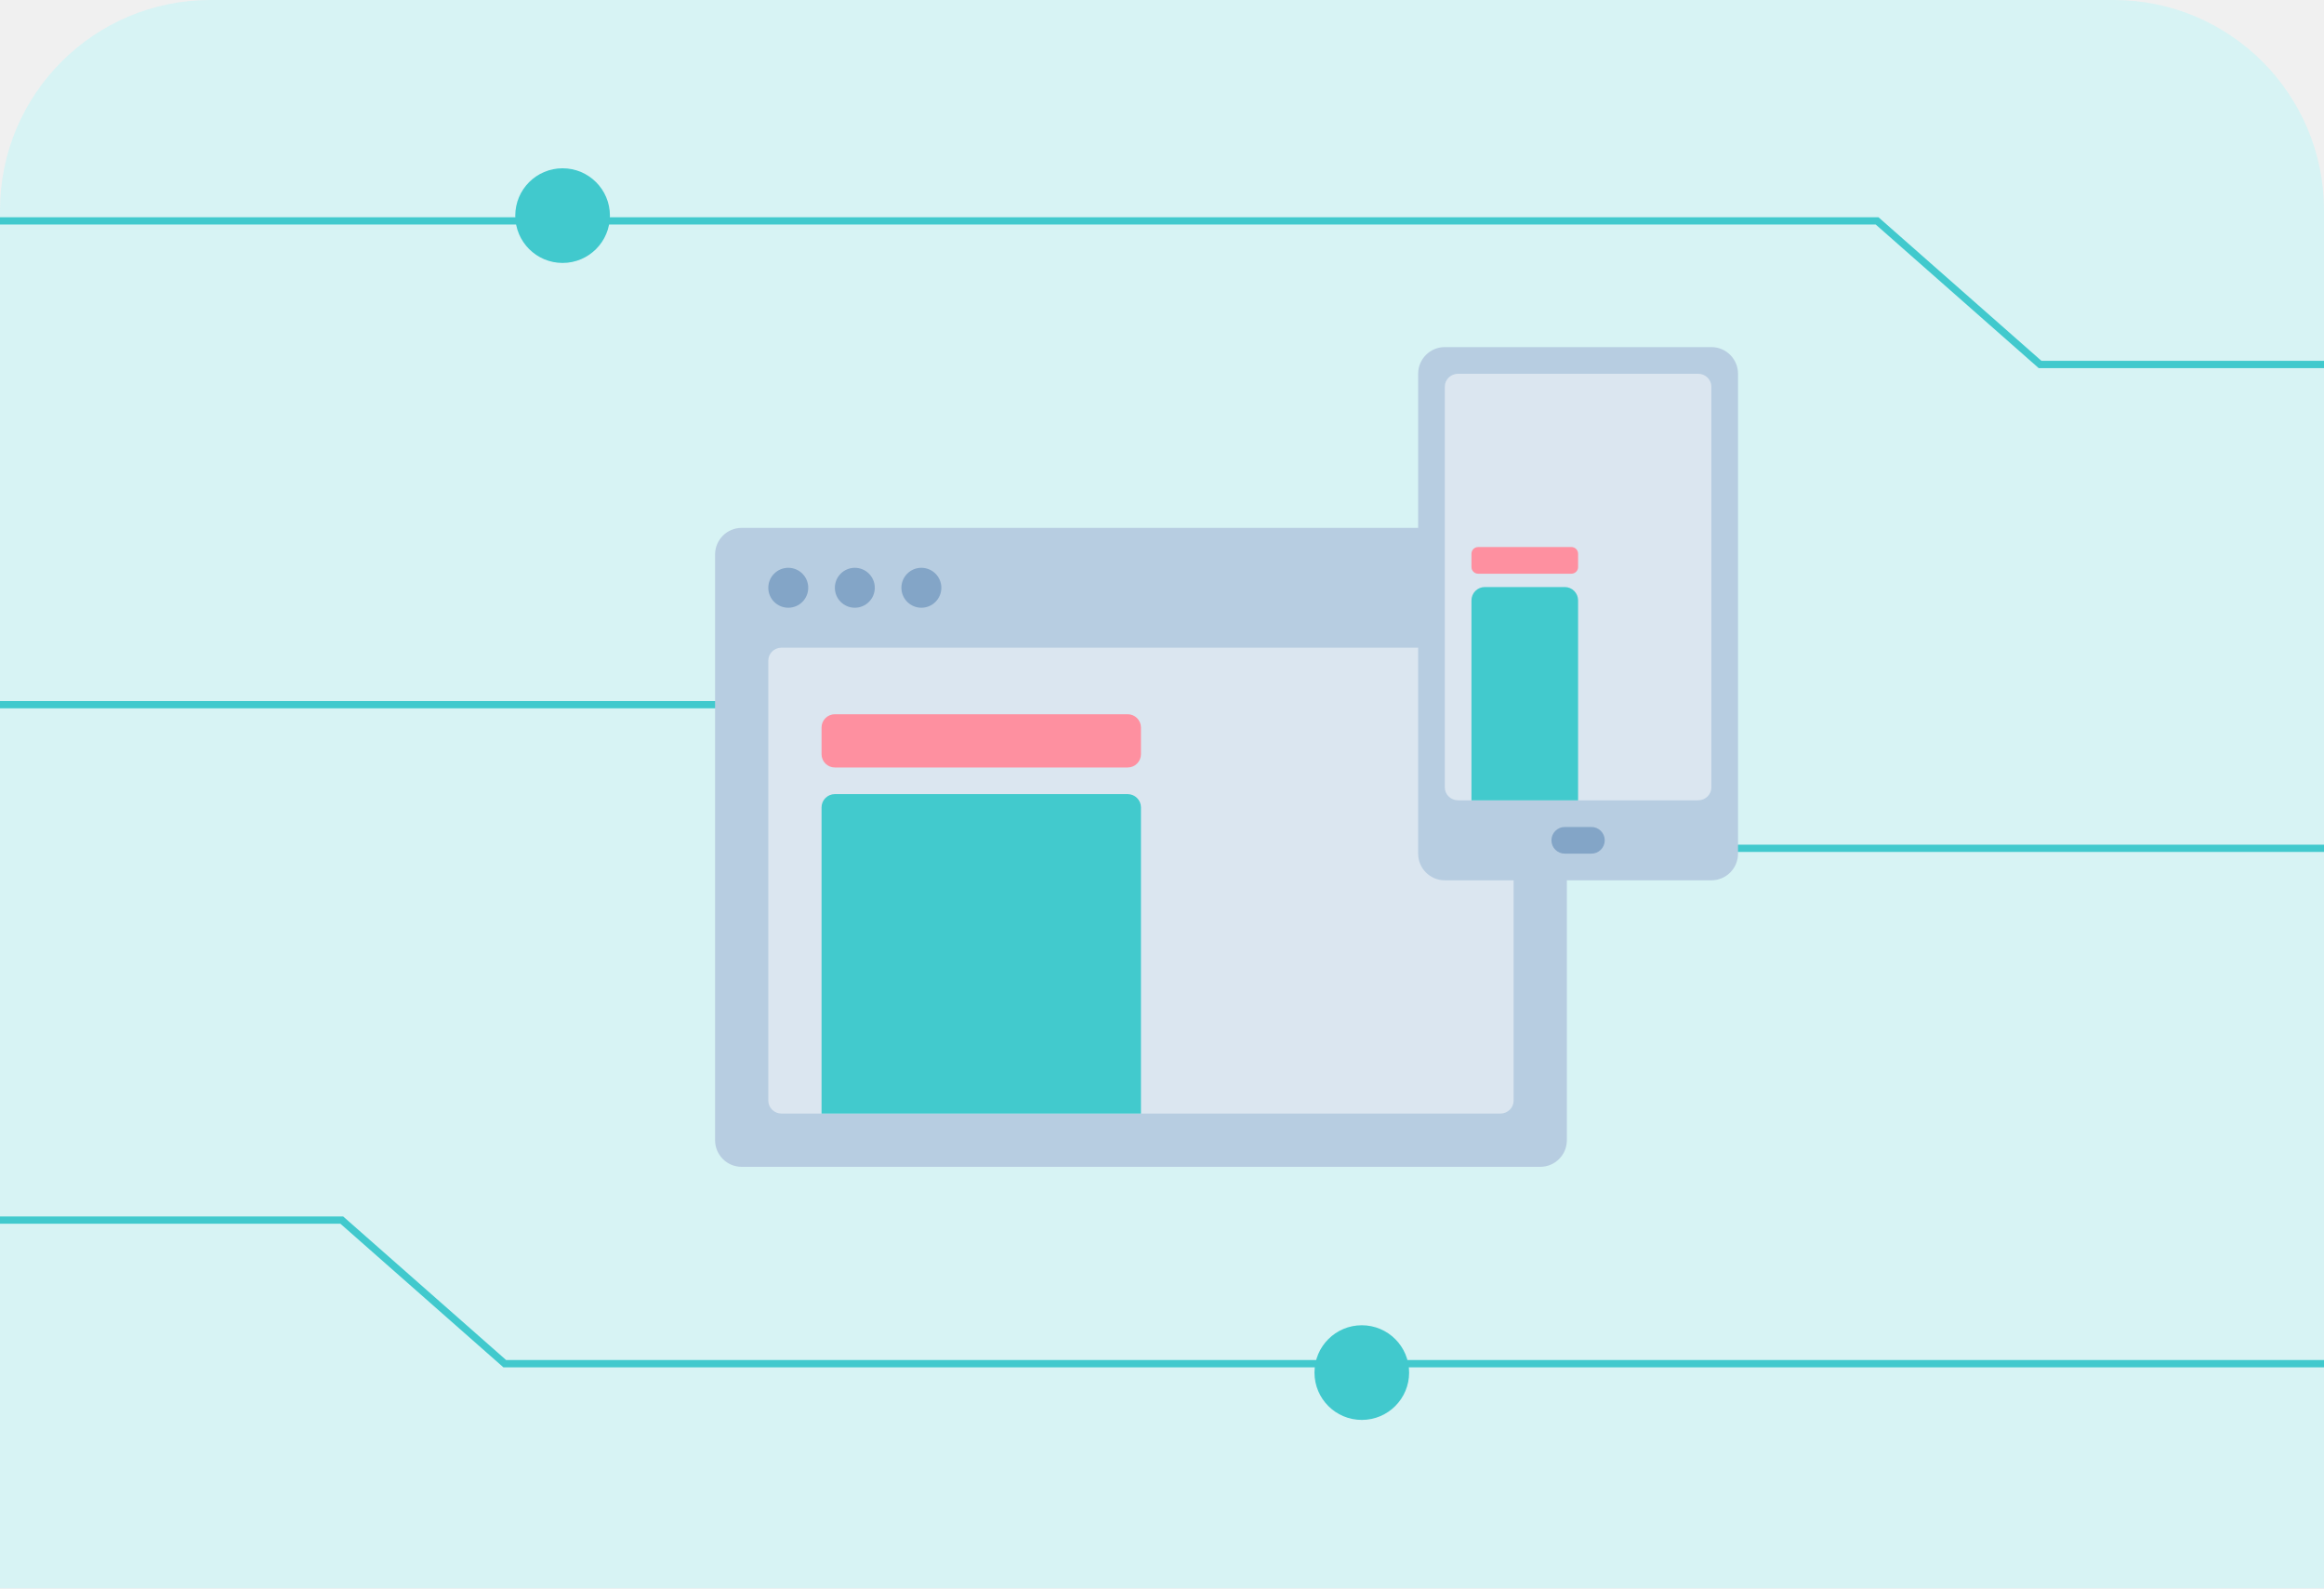
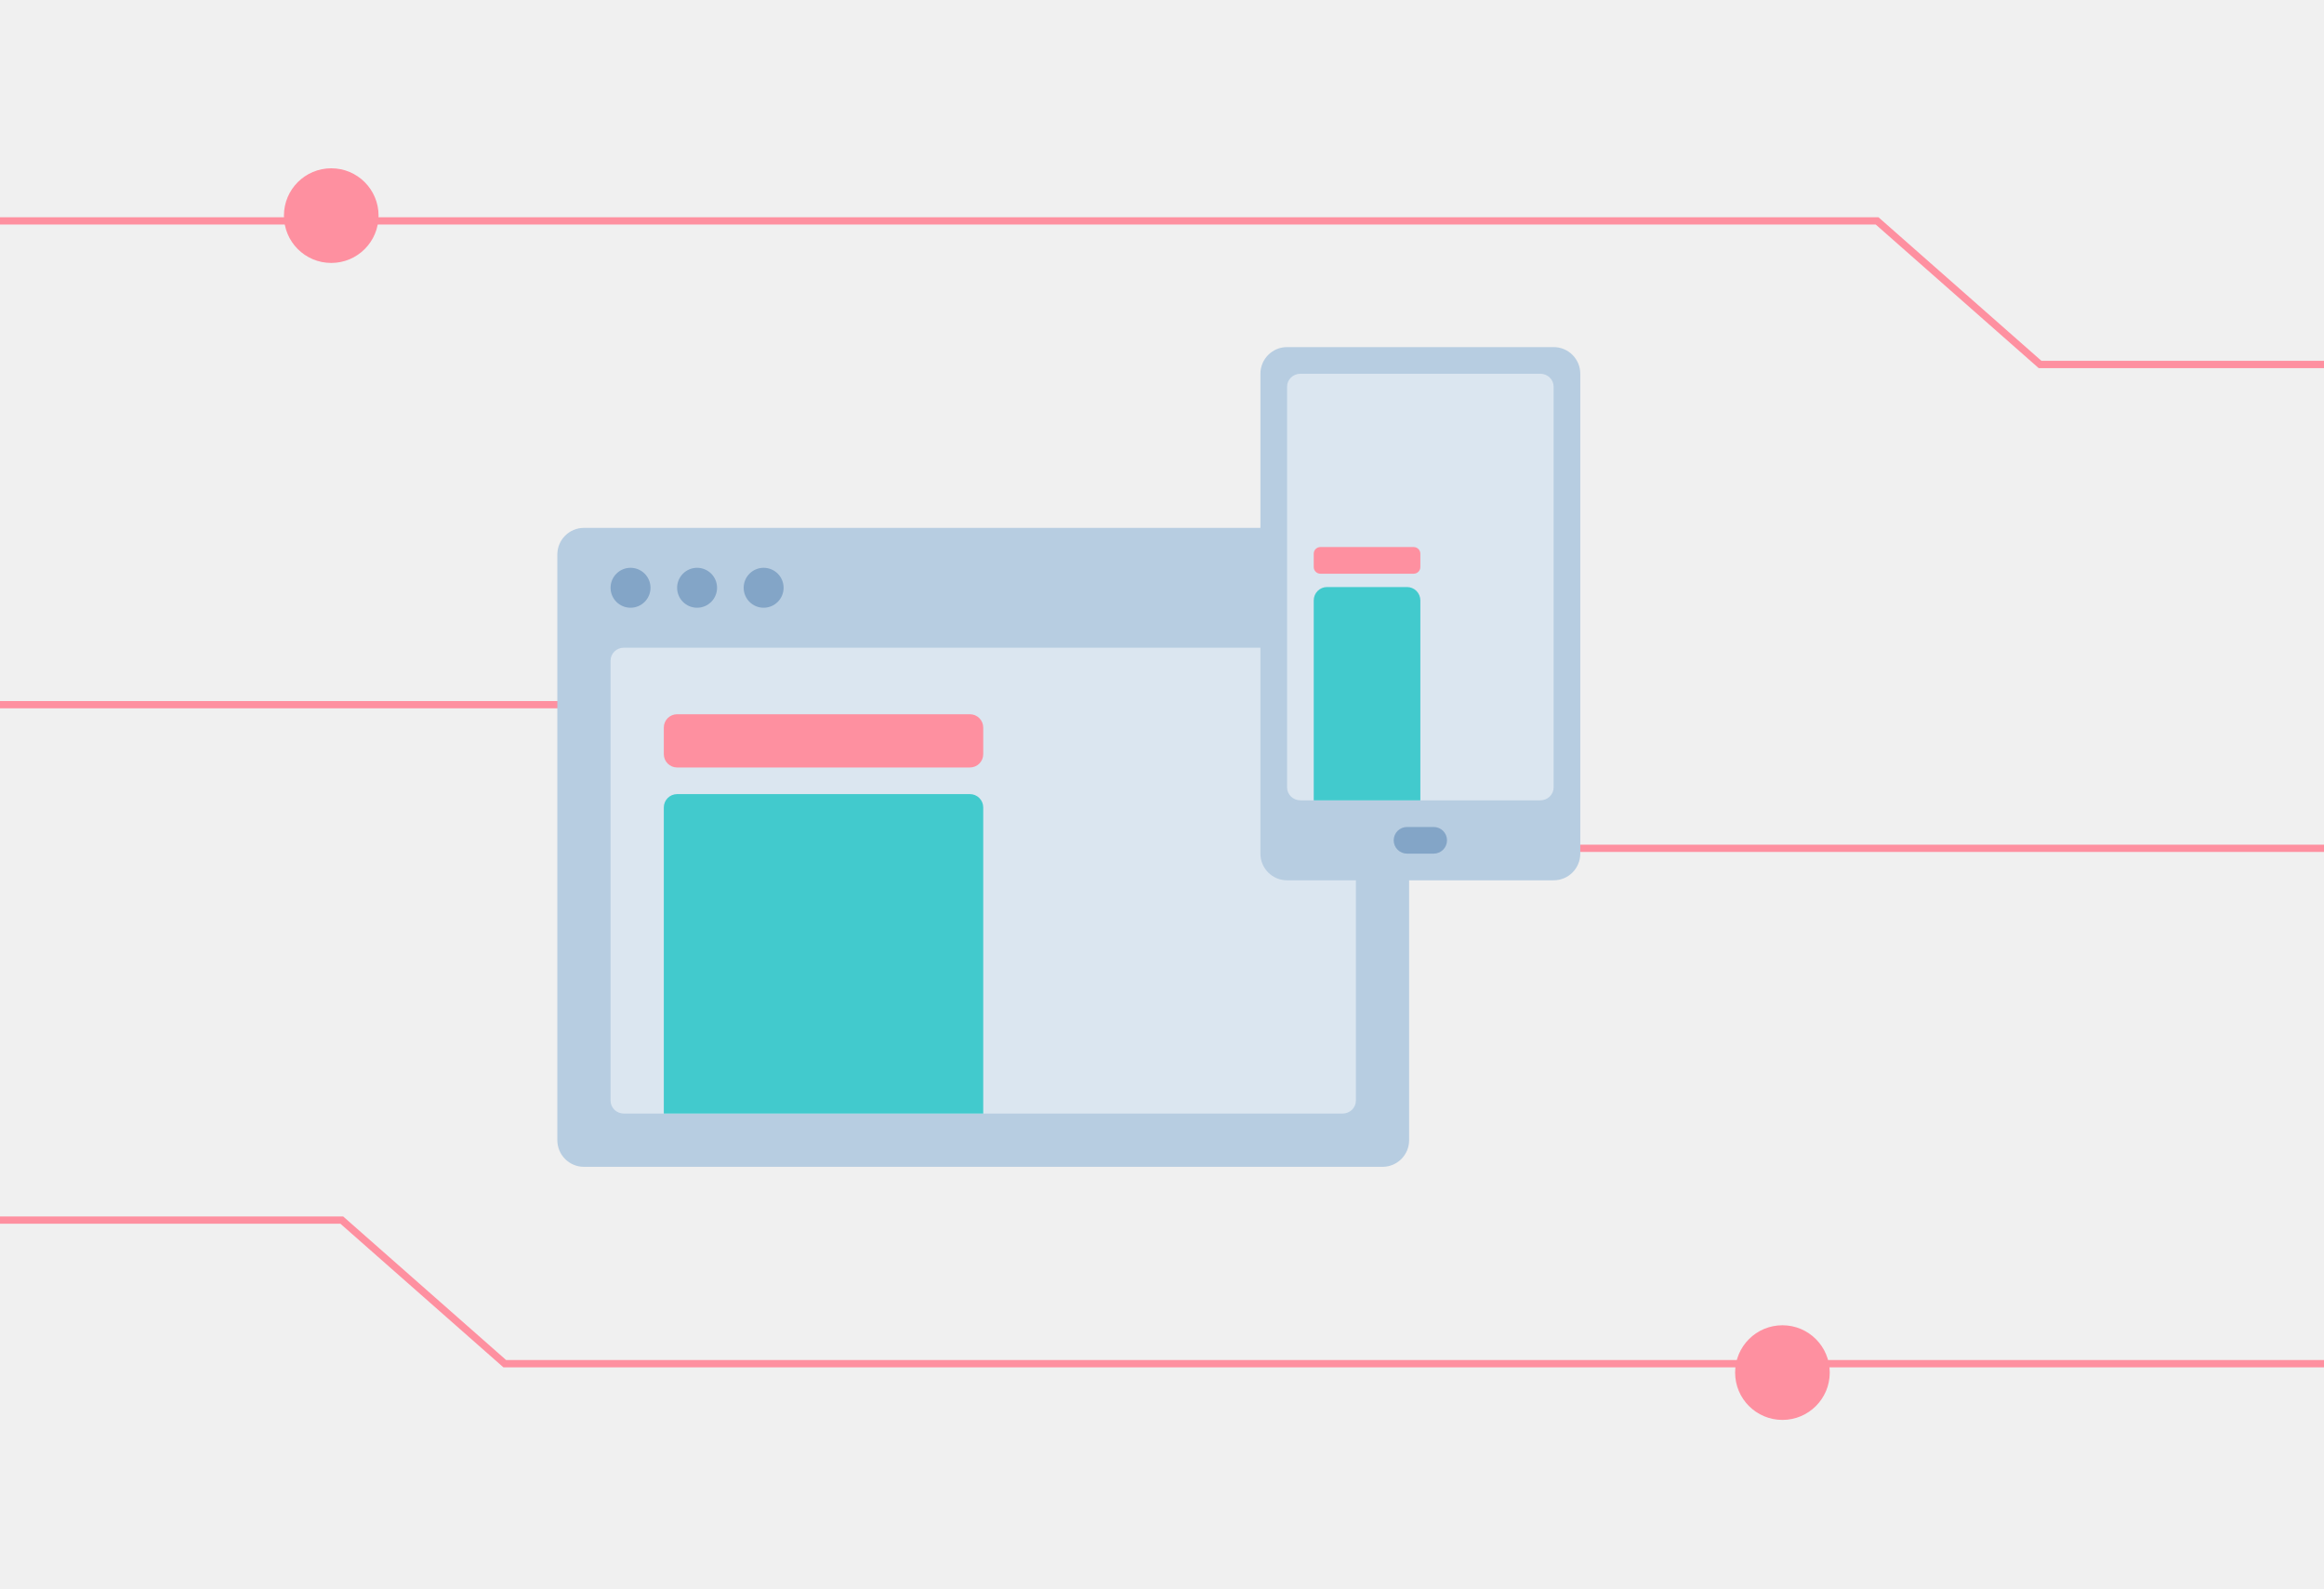
<svg xmlns="http://www.w3.org/2000/svg" width="221" height="151" viewBox="0 0 221 151" fill="none">
  <g clip-path="url(#clip0_859_12191)">
-     <path d="M0 20C0 8.954 8.954 0 20 0H201C212.046 0 221 8.954 221 20V151H0V20Z" fill="#D7F3F4" />
-     <path d="M360 129.654H48L32.5 116H-122" stroke="#41C9CD" stroke-width="0.692" />
-     <path d="M404 80.654H92L76.5 67H-78" stroke="#41C9CD" stroke-width="0.692" />
-     <circle cx="129.5" cy="130.5" r="4.5" fill="#41C9CD" />
-     <path d="M506 34.654H194L178.5 21H0" stroke="#41C9CD" stroke-width="0.692" />
-     <circle cx="53.5" cy="20.5" r="4.5" fill="#41C9CD" />
+     <path d="M360 129.654H48L32.5 116H-122" stroke="#FE90A0" stroke-width="0.692" />
+     <path d="M404 80.654H92L76.5 67H-78" stroke="#FE90A0" stroke-width="0.692" />
+     <circle cx="169.5" cy="130.5" r="4.154" fill="#FE90A0" stroke="#FE90A0" stroke-width="0.692" />
+     <path d="M506 34.654H194L178.5 21H0" stroke="#FE90A0" stroke-width="0.692" />
+     <circle cx="31.5" cy="20.5" r="4.154" fill="#FE90A0" stroke="#FE90A0" stroke-width="0.692" />
    <g clip-path="url(#clip1_859_12191)">
-       <path d="M146.469 50.188H70.531C69.133 50.188 68 51.321 68 52.719V108.406C68 109.804 69.133 110.938 70.531 110.938H146.469C147.867 110.938 149 109.804 149 108.406V52.719C149 51.321 147.867 50.188 146.469 50.188Z" fill="#B7CDE1" />
-       <path opacity="0.5" d="M142.672 61.578H74.328C73.629 61.578 73.062 62.129 73.062 62.809V104.645C73.062 105.324 73.629 105.875 74.328 105.875H142.672C143.371 105.875 143.938 105.324 143.938 104.645V62.809C143.938 62.129 143.371 61.578 142.672 61.578Z" fill="white" />
+       <path d="M131.469 50.188H55.531C54.133 50.188 53 51.321 53 52.719V108.406C53 109.804 54.133 110.938 55.531 110.938H131.469C132.867 110.938 134 109.804 134 108.406V52.719C134 51.321 132.867 50.188 131.469 50.188Z" fill="#B7CDE1" />
+       <path opacity="0.5" d="M127.672 61.578H59.328C58.629 61.578 58.062 62.129 58.062 62.809V104.645C58.062 105.324 58.629 105.875 59.328 105.875H127.672C128.371 105.875 128.938 105.324 128.938 104.645V62.809C128.938 62.129 128.371 61.578 127.672 61.578Z" fill="white" />
      <g style="mix-blend-mode:multiply">
-         <path d="M74.961 57.781C76.009 57.781 76.859 56.931 76.859 55.883C76.859 54.834 76.009 53.984 74.961 53.984C73.912 53.984 73.062 54.834 73.062 55.883C73.062 56.931 73.912 57.781 74.961 57.781Z" fill="#B7CDE1" />
+         <path d="M59.961 57.781C61.009 57.781 61.859 56.931 61.859 55.883C61.859 54.834 61.009 53.984 59.961 53.984C58.913 53.984 58.062 54.834 58.062 55.883C58.062 56.931 58.913 57.781 59.961 57.781Z" fill="#B7CDE1" />
      </g>
      <g style="mix-blend-mode:multiply">
-         <path d="M81.289 57.781C82.338 57.781 83.188 56.931 83.188 55.883C83.188 54.834 82.338 53.984 81.289 53.984C80.241 53.984 79.391 54.834 79.391 55.883C79.391 56.931 80.241 57.781 81.289 57.781Z" fill="#B7CDE1" />
+         <path d="M66.289 57.781C67.338 57.781 68.188 56.931 68.188 55.883C68.188 54.834 67.338 53.984 66.289 53.984C65.241 53.984 64.391 54.834 64.391 55.883C64.391 56.931 65.241 57.781 66.289 57.781Z" fill="#B7CDE1" />
      </g>
      <g style="mix-blend-mode:multiply">
-         <path d="M87.617 57.781C88.666 57.781 89.516 56.931 89.516 55.883C89.516 54.834 88.666 53.984 87.617 53.984C86.569 53.984 85.719 54.834 85.719 55.883C85.719 56.931 86.569 57.781 87.617 57.781Z" fill="#B7CDE1" />
+         <path d="M72.617 57.781C73.666 57.781 74.516 56.931 74.516 55.883C74.516 54.834 73.666 53.984 72.617 53.984C71.569 53.984 70.719 54.834 70.719 55.883C70.719 56.931 71.569 57.781 72.617 57.781Z" fill="#B7CDE1" />
      </g>
-       <path d="M79.391 75.5H107.234C107.57 75.5 107.892 75.633 108.129 75.871C108.367 76.108 108.5 76.43 108.5 76.766V105.875H78.125V76.766C78.125 76.43 78.258 76.108 78.496 75.871C78.733 75.633 79.055 75.5 79.391 75.5V75.5Z" fill="#42CACD" />
-       <path d="M107.234 67.906H79.391C78.692 67.906 78.125 68.473 78.125 69.172V71.703C78.125 72.402 78.692 72.969 79.391 72.969H107.234C107.933 72.969 108.5 72.402 108.5 71.703V69.172C108.5 68.473 107.933 67.906 107.234 67.906Z" fill="#FE90A0" />
+       <path d="M64.391 75.5H92.234C92.57 75.5 92.892 75.633 93.129 75.871C93.367 76.108 93.5 76.43 93.5 76.766V105.875H63.125V76.766C63.125 76.43 63.258 76.108 63.496 75.871C63.733 75.633 64.055 75.5 64.391 75.5V75.5Z" fill="#42CACD" />
+       <path d="M92.234 67.906H64.391C63.692 67.906 63.125 68.473 63.125 69.172V71.703C63.125 72.402 63.692 72.969 64.391 72.969H92.234C92.933 72.969 93.5 72.402 93.5 71.703V69.172C93.5 68.473 92.933 67.906 92.234 67.906Z" fill="#FE90A0" />
    </g>
-     <path d="M162.742 33H137.394C135.994 33 134.859 34.135 134.859 35.535V81.161C134.859 82.561 135.994 83.696 137.394 83.696H162.742C164.142 83.696 165.277 82.561 165.277 81.161V35.535C165.277 34.135 164.142 33 162.742 33Z" fill="#B7CDE1" />
-     <path opacity="0.5" d="M161.475 35.535H138.662C137.962 35.535 137.394 36.085 137.394 36.764V74.863C137.394 75.541 137.962 76.092 138.662 76.092H161.475C162.175 76.092 162.742 75.541 162.742 74.863V36.764C162.742 36.085 162.175 35.535 161.475 35.535Z" fill="white" />
-     <path d="M141.196 55.813H148.801C149.137 55.813 149.459 55.947 149.697 56.184C149.935 56.422 150.068 56.745 150.068 57.081V76.092H139.929V57.081C139.929 56.745 140.063 56.422 140.3 56.184C140.538 55.947 140.86 55.813 141.196 55.813Z" fill="#42CACD" />
-     <path d="M149.434 52.011H140.563C140.213 52.011 139.929 52.295 139.929 52.645V53.912C139.929 54.262 140.213 54.546 140.563 54.546H149.434C149.784 54.546 150.068 54.262 150.068 53.912V52.645C150.068 52.295 149.784 52.011 149.434 52.011Z" fill="#FE90A0" />
+     <path d="M147.742 33H122.394C120.994 33 119.859 34.135 119.859 35.535V81.161C119.859 82.561 120.994 83.696 122.394 83.696H147.742C149.142 83.696 150.277 82.561 150.277 81.161V35.535C150.277 34.135 149.142 33 147.742 33Z" fill="#B7CDE1" />
+     <path opacity="0.5" d="M146.475 35.535H123.662C122.962 35.535 122.394 36.085 122.394 36.764V74.863C122.394 75.541 122.962 76.092 123.662 76.092H146.475C147.175 76.092 147.742 75.541 147.742 74.863V36.764C147.742 36.085 147.175 35.535 146.475 35.535Z" fill="white" />
+     <path d="M126.196 55.813H133.801C134.137 55.813 134.459 55.947 134.697 56.184C134.935 56.422 135.068 56.745 135.068 57.081V76.092H124.929V57.081C124.929 56.745 125.063 56.422 125.3 56.184C125.538 55.947 125.86 55.813 126.196 55.813Z" fill="#42CACD" />
+     <path d="M134.434 52.011H125.563C125.213 52.011 124.929 52.295 124.929 52.645V53.912C124.929 54.262 125.213 54.546 125.563 54.546H134.434C134.784 54.546 135.068 54.262 135.068 53.912V52.645C135.068 52.295 134.784 52.011 134.434 52.011Z" fill="#FE90A0" />
    <g style="mix-blend-mode:multiply">
-       <path d="M151.336 78.626H148.801C148.101 78.626 147.533 79.194 147.533 79.894C147.533 80.594 148.101 81.161 148.801 81.161H151.336C152.036 81.161 152.603 80.594 152.603 79.894C152.603 79.194 152.036 78.626 151.336 78.626Z" fill="#B7CDE1" />
+       <path d="M136.336 78.626H133.801C133.101 78.626 132.533 79.194 132.533 79.894C132.533 80.594 133.101 81.161 133.801 81.161H136.336C137.036 81.161 137.603 80.594 137.603 79.894C137.603 79.194 137.036 78.626 136.336 78.626Z" fill="#B7CDE1" />
    </g>
  </g>
  <defs>
    <clipPath id="clip0_859_12191">
      <path d="M0 20C0 8.954 8.954 0 20 0H201C212.046 0 221 8.954 221 20V151H0V20Z" fill="white" />
    </clipPath>
    <clipPath id="clip1_859_12191">
-       <rect width="81" height="81" fill="white" transform="translate(68 35)" />
+       <rect width="81" height="81" fill="white" transform="translate(53 35)" />
    </clipPath>
  </defs>
</svg>
